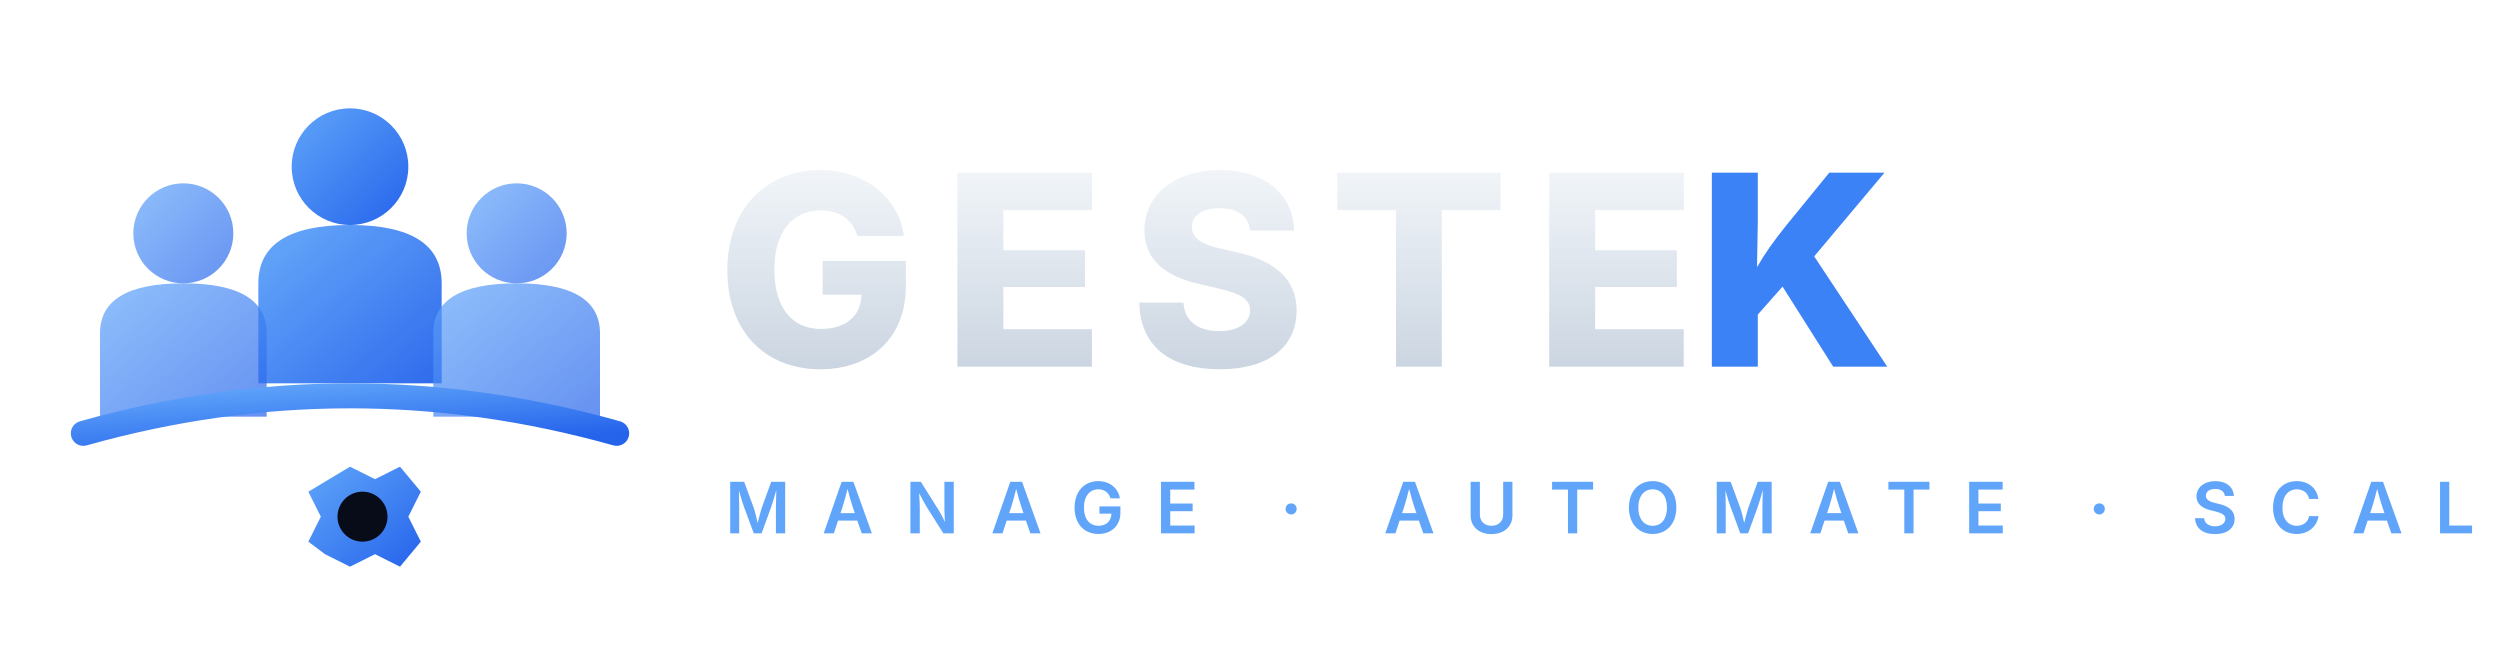
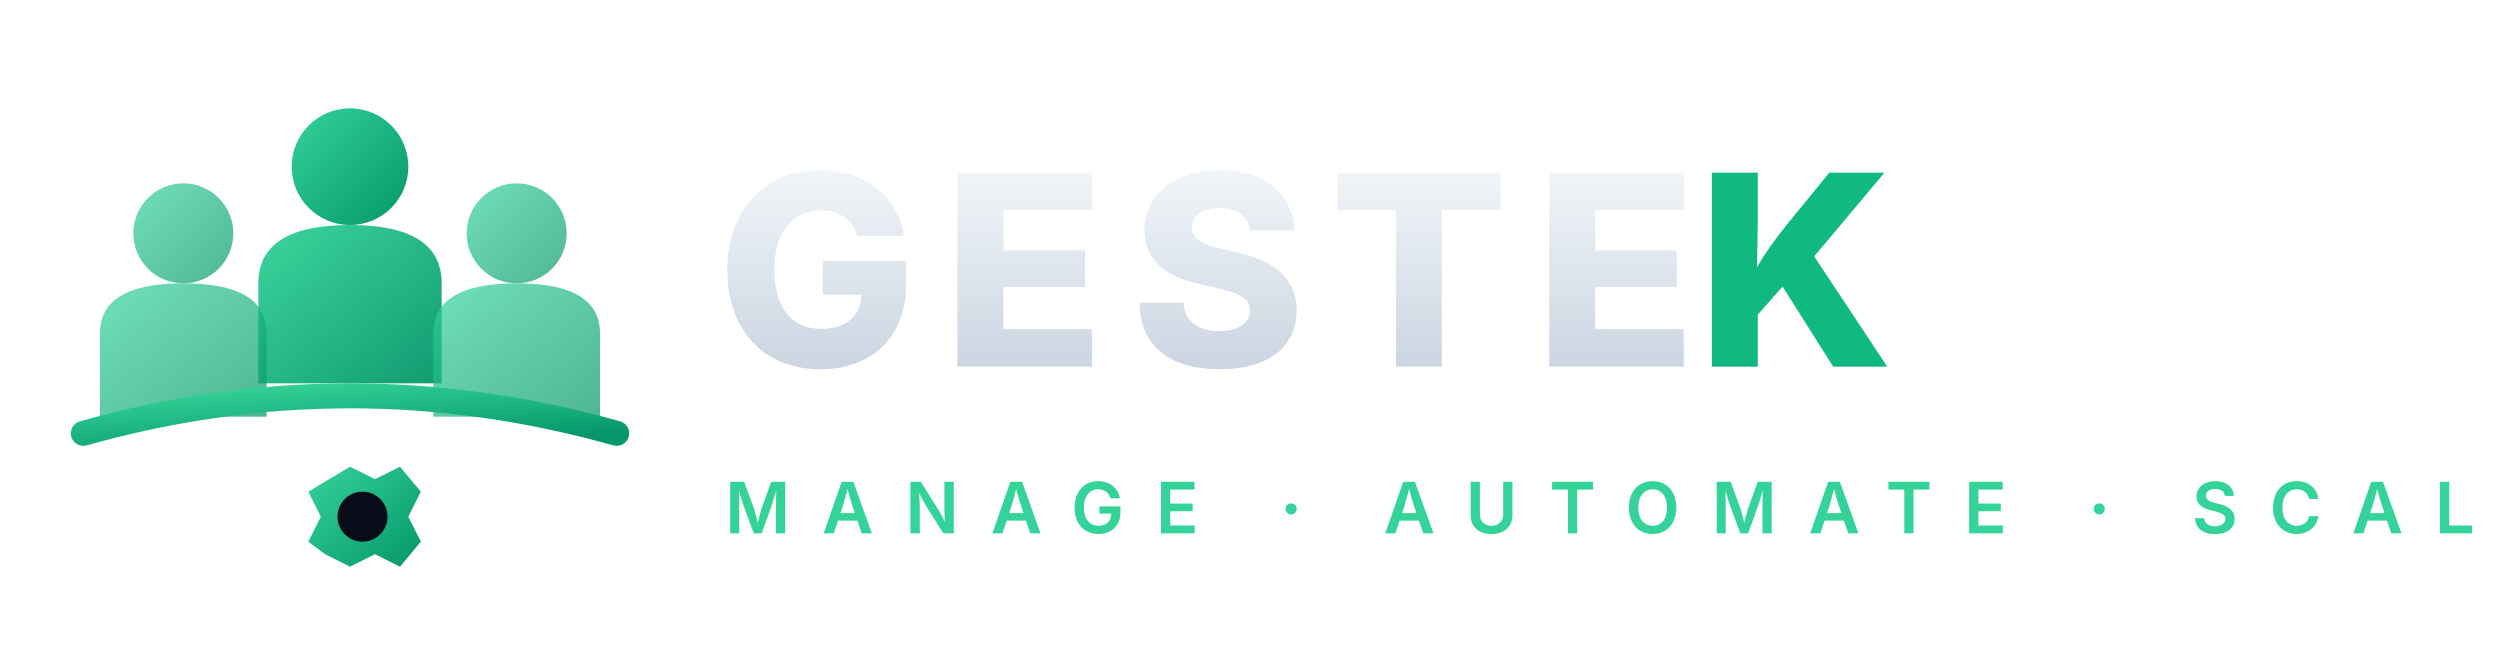
<svg xmlns="http://www.w3.org/2000/svg" viewBox="0 0 300 80" fill="none">
  <defs>
    <linearGradient id="gBlueBright" x1="0" y1="0" x2="1" y2="1">
-       <stop offset="0%" stop-color="#60A5FA" />
-       <stop offset="100%" stop-color="#2563EB" />
+       <stop offset="0%" stop-color="#34D399" />
+       <stop offset="100%" stop-color="#059669" />
    </linearGradient>
    <linearGradient id="gText" x1="0" y1="0" x2="0" y2="1">
      <stop offset="0%" stop-color="#F1F5F9" />
      <stop offset="100%" stop-color="#CBD5E1" />
    </linearGradient>
  </defs>
  <g transform="translate(8,10)">
    <circle cx="34" cy="10" r="7" fill="url(#gBlueBright)" />
    <path d="M23 24 Q23 17 34 17 Q45 17 45 24 L45 36 L23 36 Z" fill="url(#gBlueBright)" opacity="0.95" />
    <circle cx="14" cy="18" r="6" fill="url(#gBlueBright)" opacity="0.7" />
    <path d="M4 30 Q4 24 14 24 Q24 24 24 30 L24 40 L4 40 Z" fill="url(#gBlueBright)" opacity="0.7" />
    <circle cx="54" cy="18" r="6" fill="url(#gBlueBright)" opacity="0.7" />
    <path d="M44 30 Q44 24 54 24 Q64 24 64 30 L64 40 L44 40 Z" fill="url(#gBlueBright)" opacity="0.7" />
    <path d="M2 42 Q34 33 66 42" stroke="url(#gBlueBright)" stroke-width="3" fill="none" stroke-linecap="round" />
    <g transform="translate(24,46)">
      <path d="M10 0 L13 1.5 L16 0 L18.5 3 L17 6 L18.5 9 L16 12 L13 10.5 L10 12 L7 10.5 L5 9 L6.5 6 L5 3 L7.5 1.5 Z" fill="url(#gBlueBright)" />
      <circle cx="11.5" cy="6" r="3" fill="#070C18" />
    </g>
  </g>
-   <text x="86" y="44" font-family="Inter, system-ui, sans-serif" font-size="32" font-weight="800" letter-spacing="3" fill="url(#gText)">GESTE<tspan fill="#3B82F6">K</tspan>
+   <text x="86" y="44" font-family="Inter, system-ui, sans-serif" font-size="32" font-weight="800" letter-spacing="3" fill="url(#gText)">GESTE<tspan fill="#10B981">K</tspan>
  </text>
-   <text x="87" y="64" font-family="Inter, system-ui, sans-serif" font-size="8.5" font-weight="600" letter-spacing="3.8" fill="#60A5FA">MANAGE  ·  AUTOMATE  ·  SCALE</text>
+   <text x="87" y="64" font-family="Inter, system-ui, sans-serif" font-size="8.5" font-weight="600" letter-spacing="3.8" fill="#34D399">MANAGE  ·  AUTOMATE  ·  SCALE</text>
</svg>
